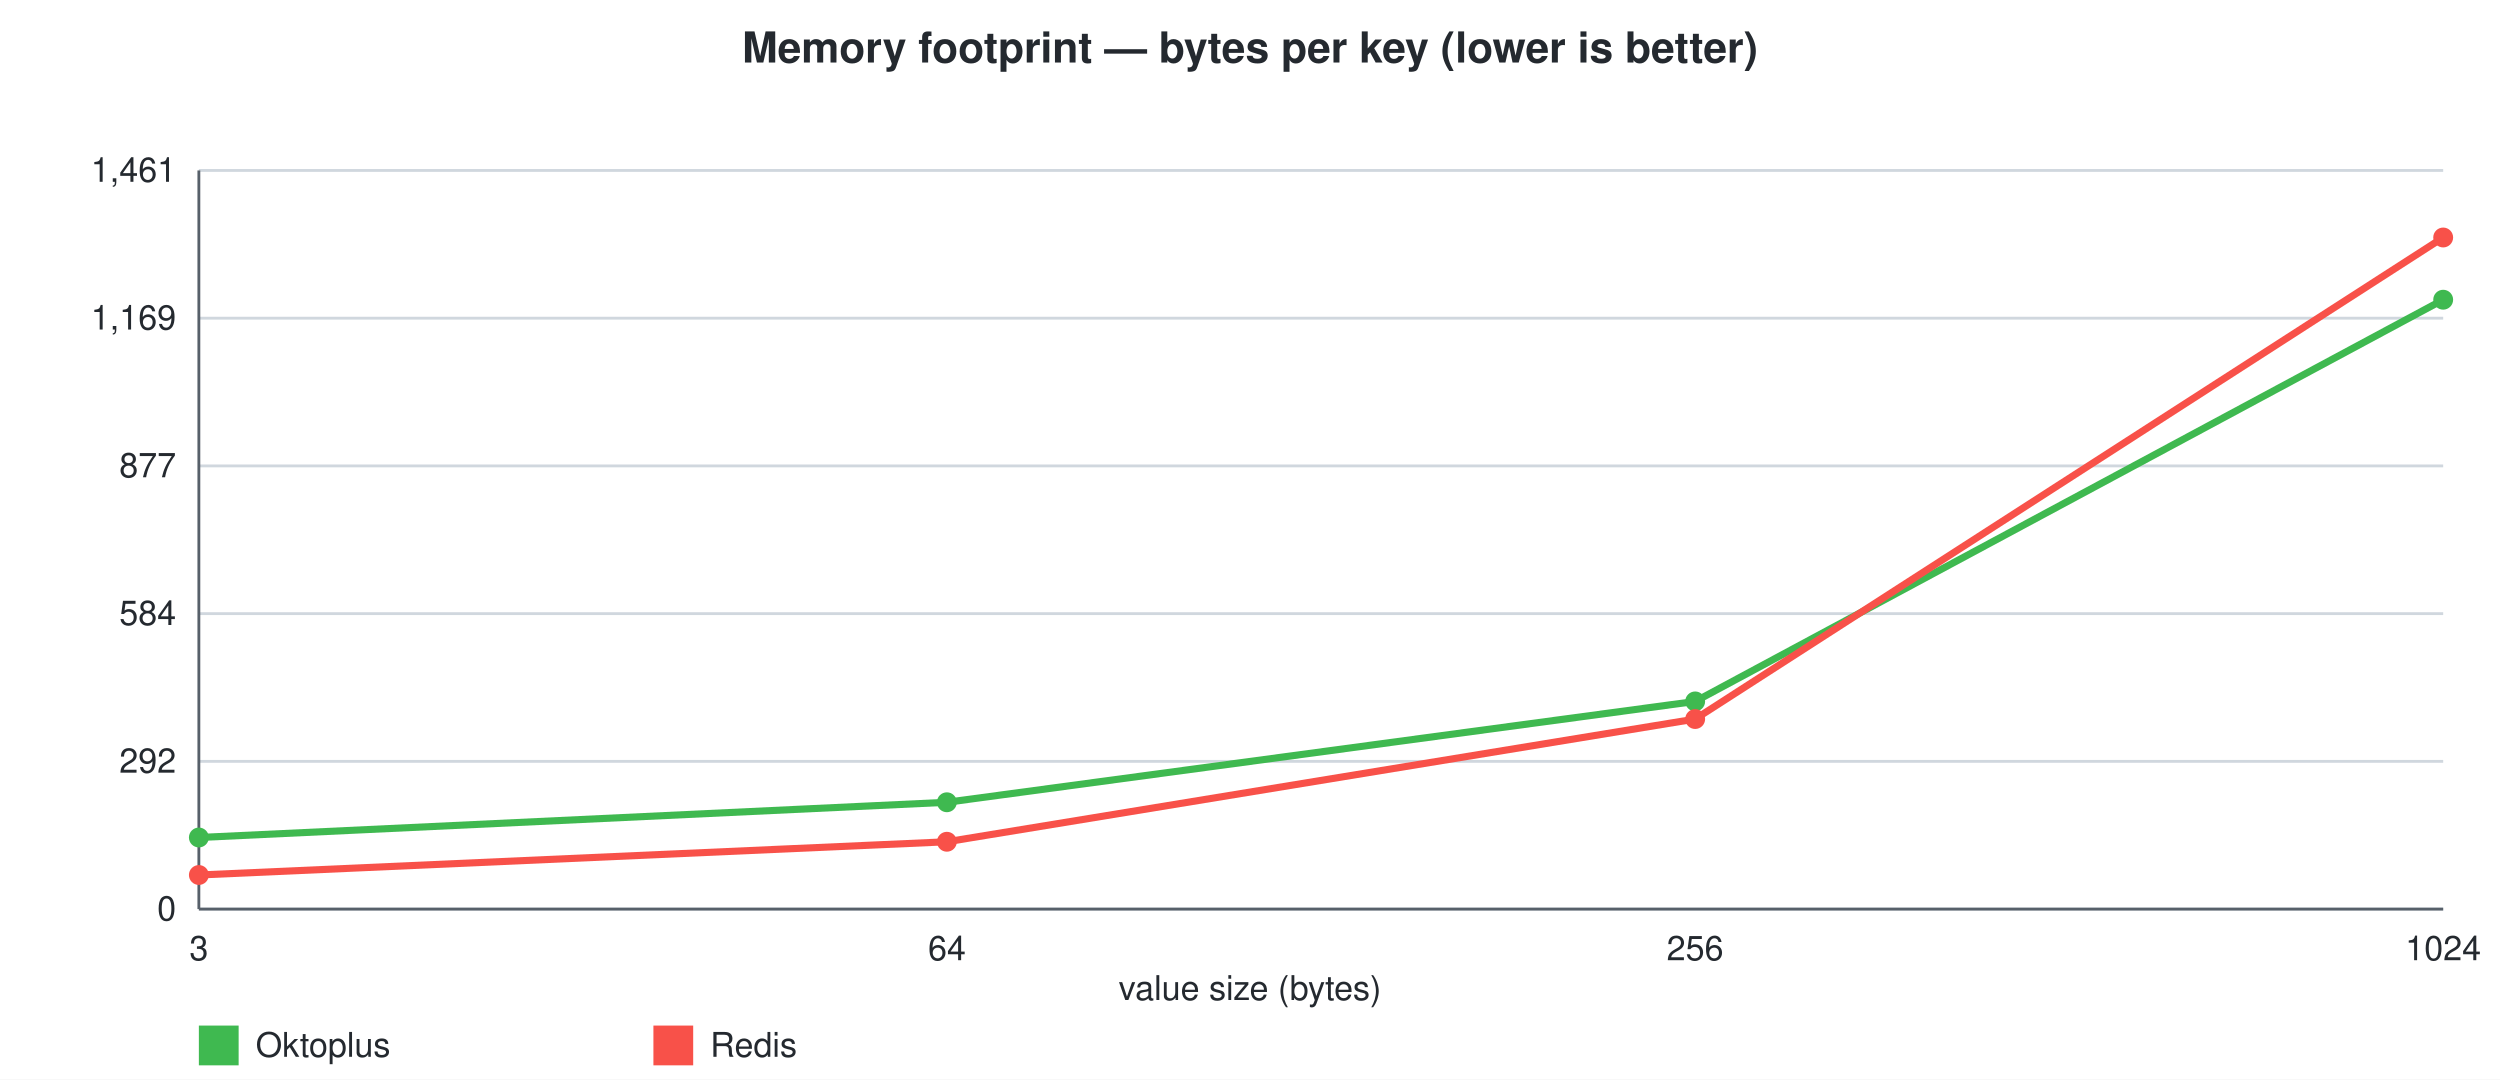
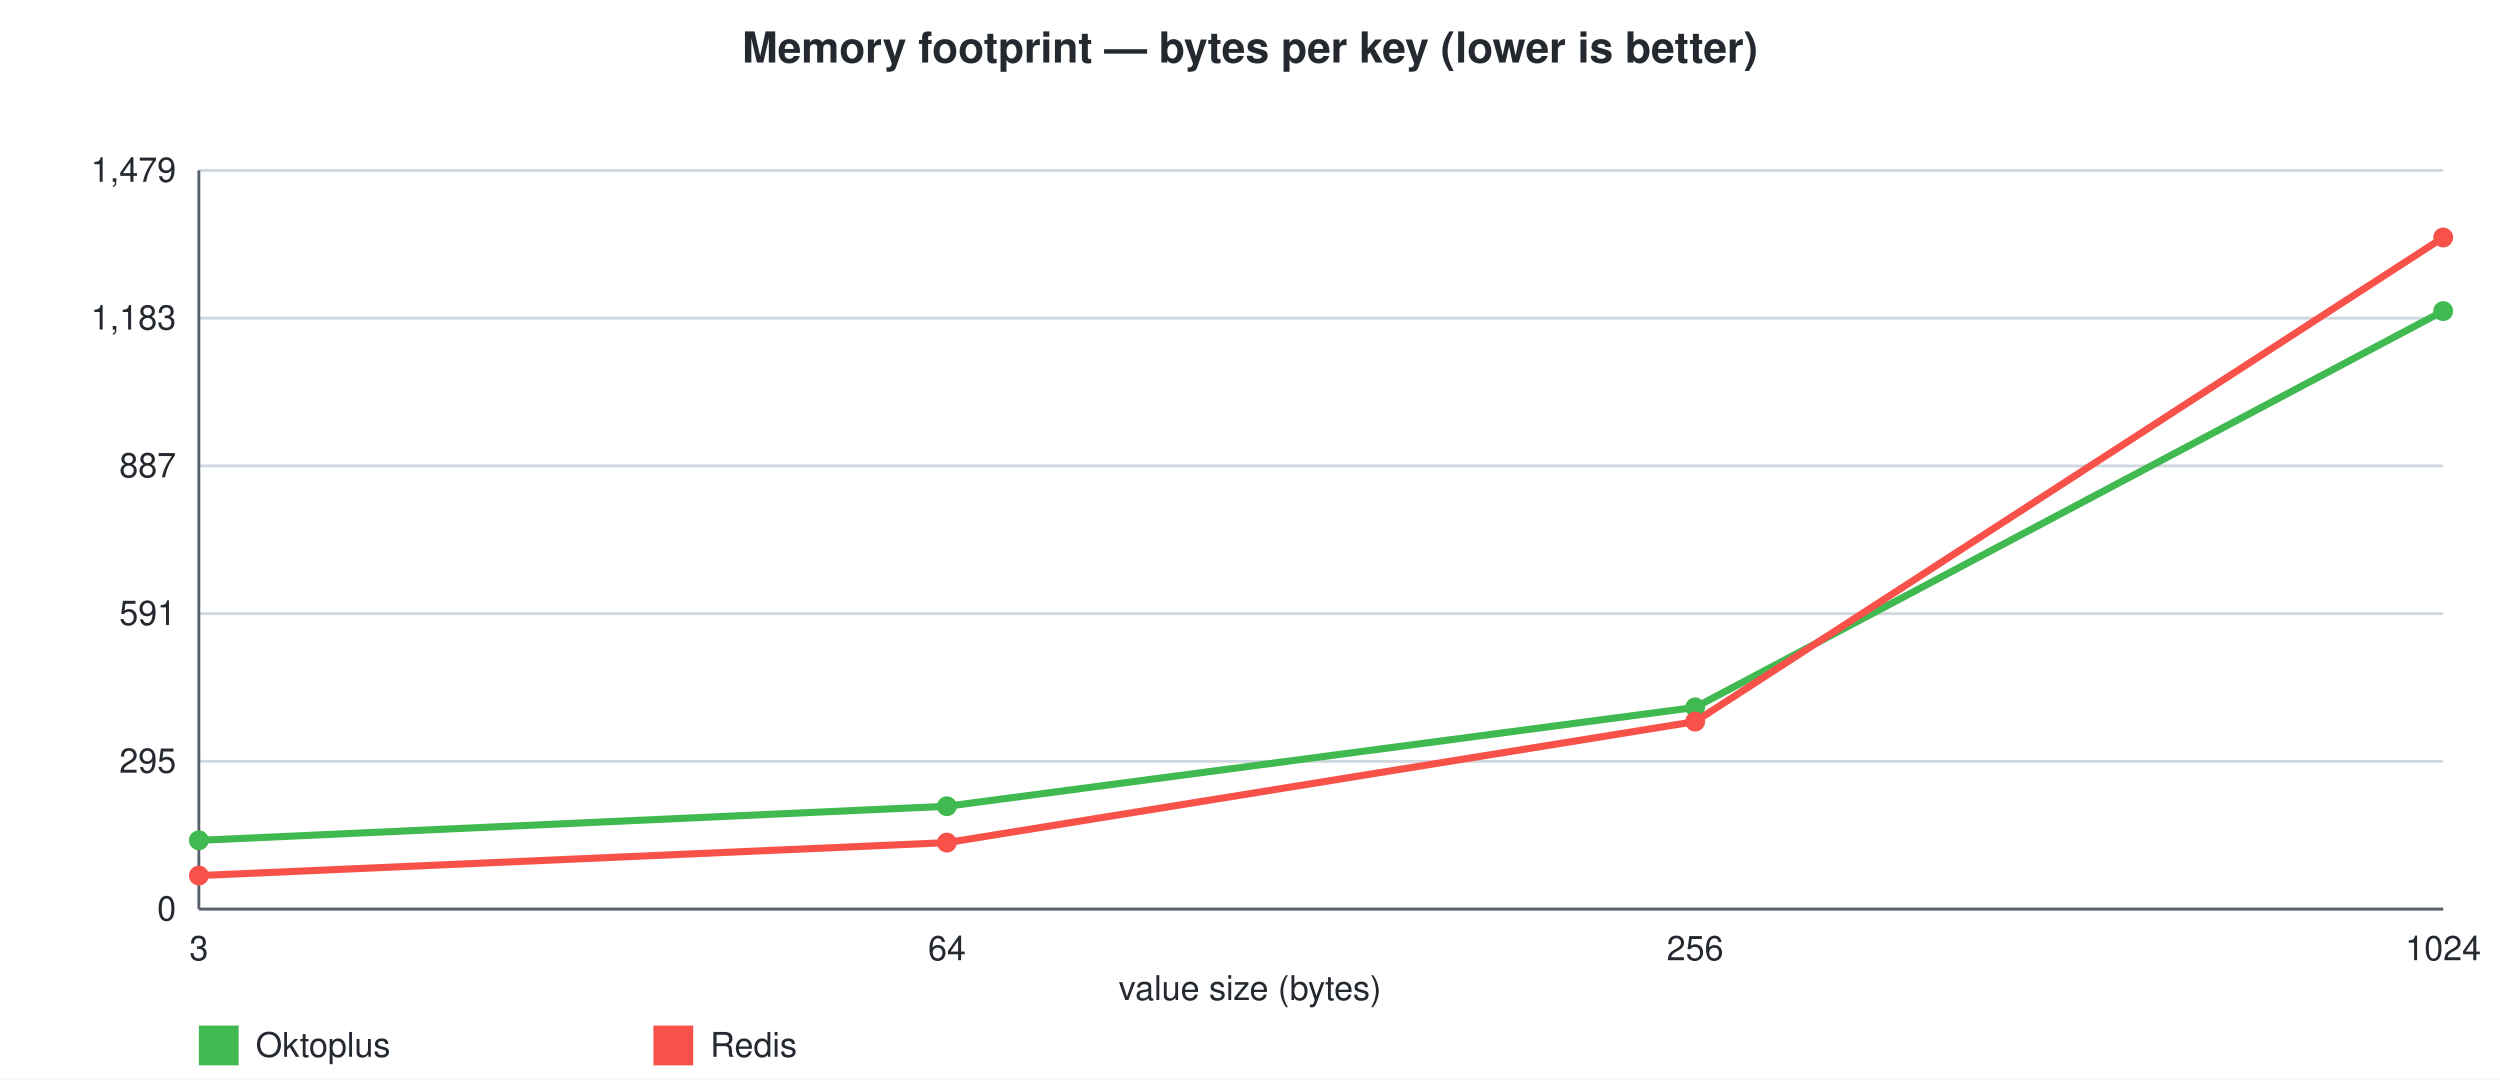
<svg xmlns="http://www.w3.org/2000/svg" width="880" height="380" viewBox="0 0 880 380" font-family="-apple-system, Segoe UI, Helvetica, Arial, sans-serif" font-size="12">
  <rect width="880" height="380" fill="#ffffff" />
  <text x="440.0" y="22" text-anchor="middle" fill="#24292f" font-size="15" font-weight="600">Memory footprint — bytes per key (lower is better)</text>
  <line x1="70" y1="320.0" x2="860" y2="320.0" stroke="#d0d7de" stroke-width="1" />
  <text x="62" y="324.0" text-anchor="end" fill="#24292f">0</text>
  <line x1="70" y1="268.0" x2="860" y2="268.0" stroke="#d0d7de" stroke-width="1" />
-   <text x="62" y="272.0" text-anchor="end" fill="#24292f">292</text>
+   <text x="62" y="272.0" text-anchor="end" fill="#24292f">295</text>
  <line x1="70" y1="216.0" x2="860" y2="216.0" stroke="#d0d7de" stroke-width="1" />
-   <text x="62" y="220.0" text-anchor="end" fill="#24292f">584</text>
+   <text x="62" y="220.0" text-anchor="end" fill="#24292f">591</text>
  <line x1="70" y1="164.0" x2="860" y2="164.0" stroke="#d0d7de" stroke-width="1" />
-   <text x="62" y="168.0" text-anchor="end" fill="#24292f">877</text>
+   <text x="62" y="168.0" text-anchor="end" fill="#24292f">887</text>
  <line x1="70" y1="112" x2="860" y2="112" stroke="#d0d7de" stroke-width="1" />
-   <text x="62" y="116" text-anchor="end" fill="#24292f">1,169</text>
+   <text x="62" y="116" text-anchor="end" fill="#24292f">1,183</text>
  <line x1="70" y1="60.0" x2="860" y2="60.0" stroke="#d0d7de" stroke-width="1" />
-   <text x="62" y="64.0" text-anchor="end" fill="#24292f">1,461</text>
+   <text x="62" y="64.0" text-anchor="end" fill="#24292f">1,479</text>
  <line x1="70" y1="60" x2="70" y2="320" stroke="#57606a" stroke-width="1" />
  <line x1="70" y1="320" x2="860" y2="320" stroke="#57606a" stroke-width="1" />
  <text x="70.0" y="338" text-anchor="middle" fill="#24292f">3</text>
  <text x="333.333" y="338" text-anchor="middle" fill="#24292f">64</text>
  <text x="596.667" y="338" text-anchor="middle" fill="#24292f">256</text>
  <text x="860.0" y="338" text-anchor="middle" fill="#24292f">1024</text>
  <text x="440.0" y="352" text-anchor="middle" fill="#24292f">value size (bytes)</text>
-   <polyline fill="none" stroke="#3fb950" stroke-width="2.5" points="70.0,294.8 333.3,282.4 596.7,246.9 860.0,105.5" />
-   <circle cx="70.0" cy="294.8" r="3.5" fill="#3fb950" />
-   <circle cx="333.3" cy="282.4" r="3.5" fill="#3fb950" />
-   <circle cx="596.7" cy="246.9" r="3.5" fill="#3fb950" />
-   <circle cx="860.0" cy="105.5" r="3.5" fill="#3fb950" />
-   <polyline fill="none" stroke="#f85149" stroke-width="2.5" points="70.0,308.0 333.3,296.3 596.7,253.1 860.0,83.6" />
-   <circle cx="70.0" cy="308.0" r="3.5" fill="#f85149" />
-   <circle cx="333.3" cy="296.3" r="3.5" fill="#f85149" />
-   <circle cx="596.7" cy="253.1" r="3.5" fill="#f85149" />
+   <polyline fill="none" stroke="#3fb950" stroke-width="2.5" points="70.0,295.8 333.3,283.8 596.7,249.0 860.0,109.5" />
+   <circle cx="70.0" cy="295.8" r="3.5" fill="#3fb950" />
+   <circle cx="333.3" cy="283.8" r="3.5" fill="#3fb950" />
+   <circle cx="596.7" cy="249.0" r="3.5" fill="#3fb950" />
+   <circle cx="860.0" cy="109.5" r="3.5" fill="#3fb950" />
+   <polyline fill="none" stroke="#f85149" stroke-width="2.5" points="70.0,308.2 333.3,296.6 596.7,254.0 860.0,83.6" />
+   <circle cx="70.0" cy="308.2" r="3.5" fill="#f85149" />
+   <circle cx="333.3" cy="296.6" r="3.5" fill="#f85149" />
+   <circle cx="596.7" cy="254.0" r="3.5" fill="#f85149" />
  <circle cx="860.0" cy="83.6" r="3.5" fill="#f85149" />
  <rect x="70" y="361" width="14" height="14" fill="#3fb950" />
  <text x="90" y="372" fill="#24292f">Oktoplus</text>
  <rect x="230" y="361" width="14" height="14" fill="#f85149" />
  <text x="250" y="372" fill="#24292f">Redis</text>
</svg>
